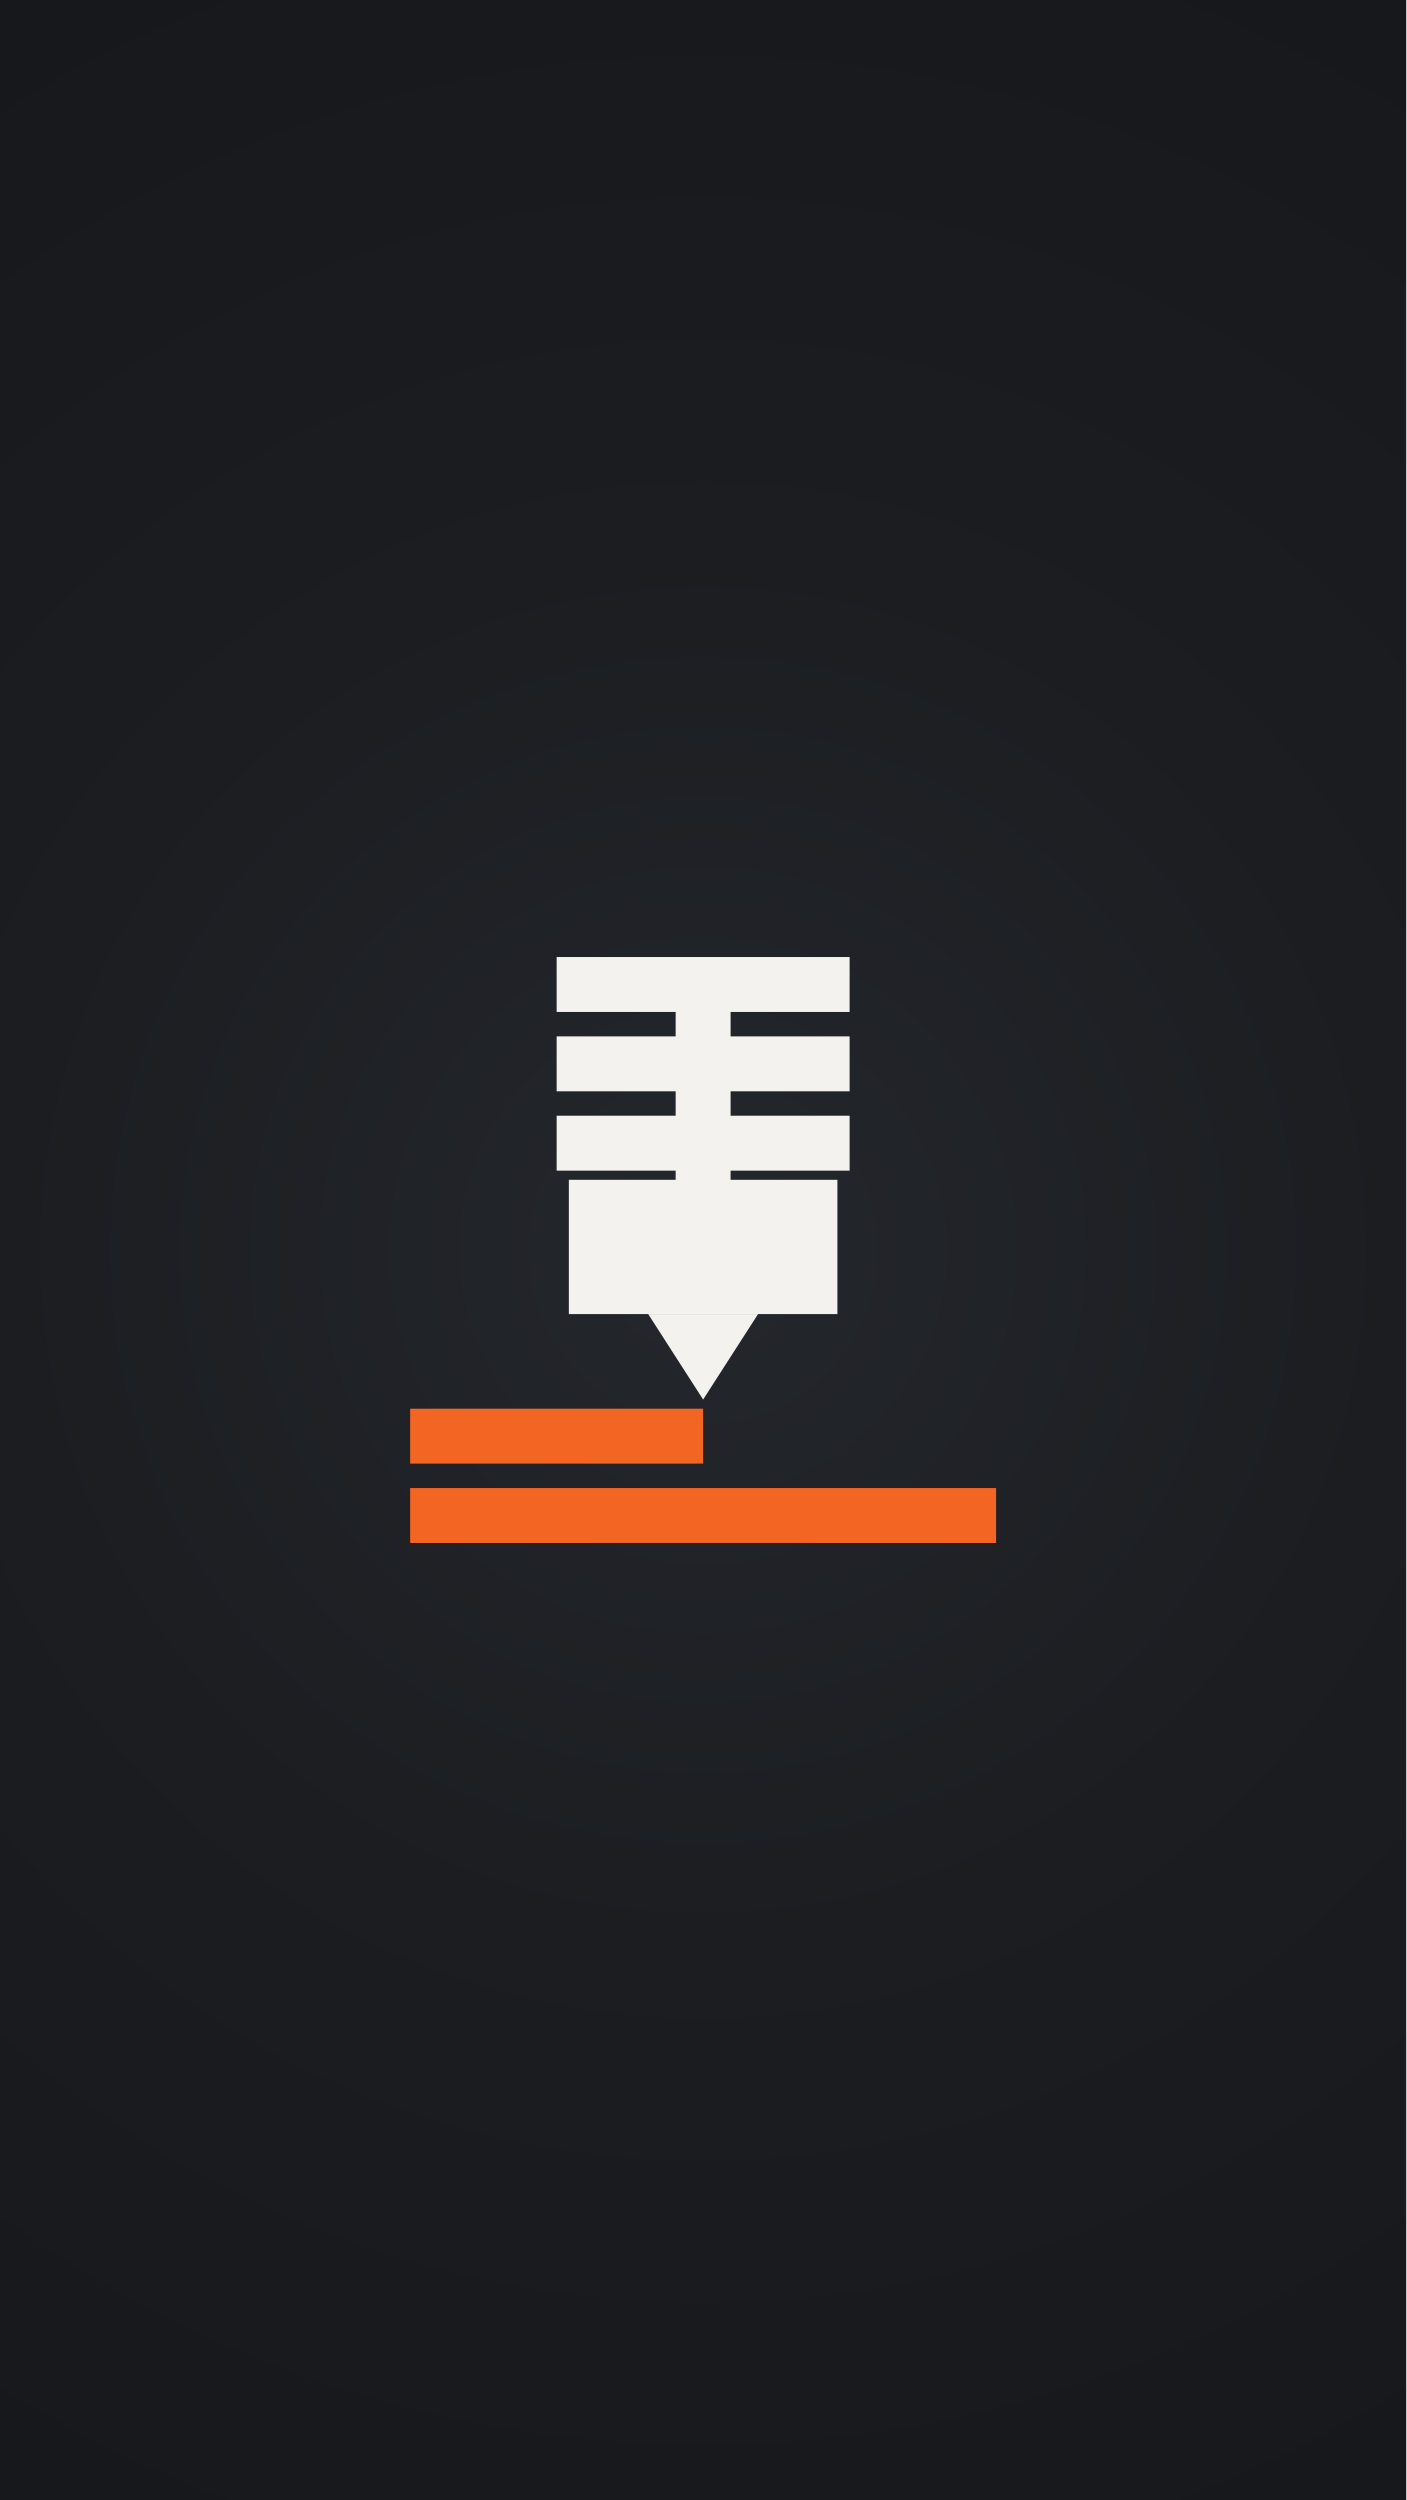
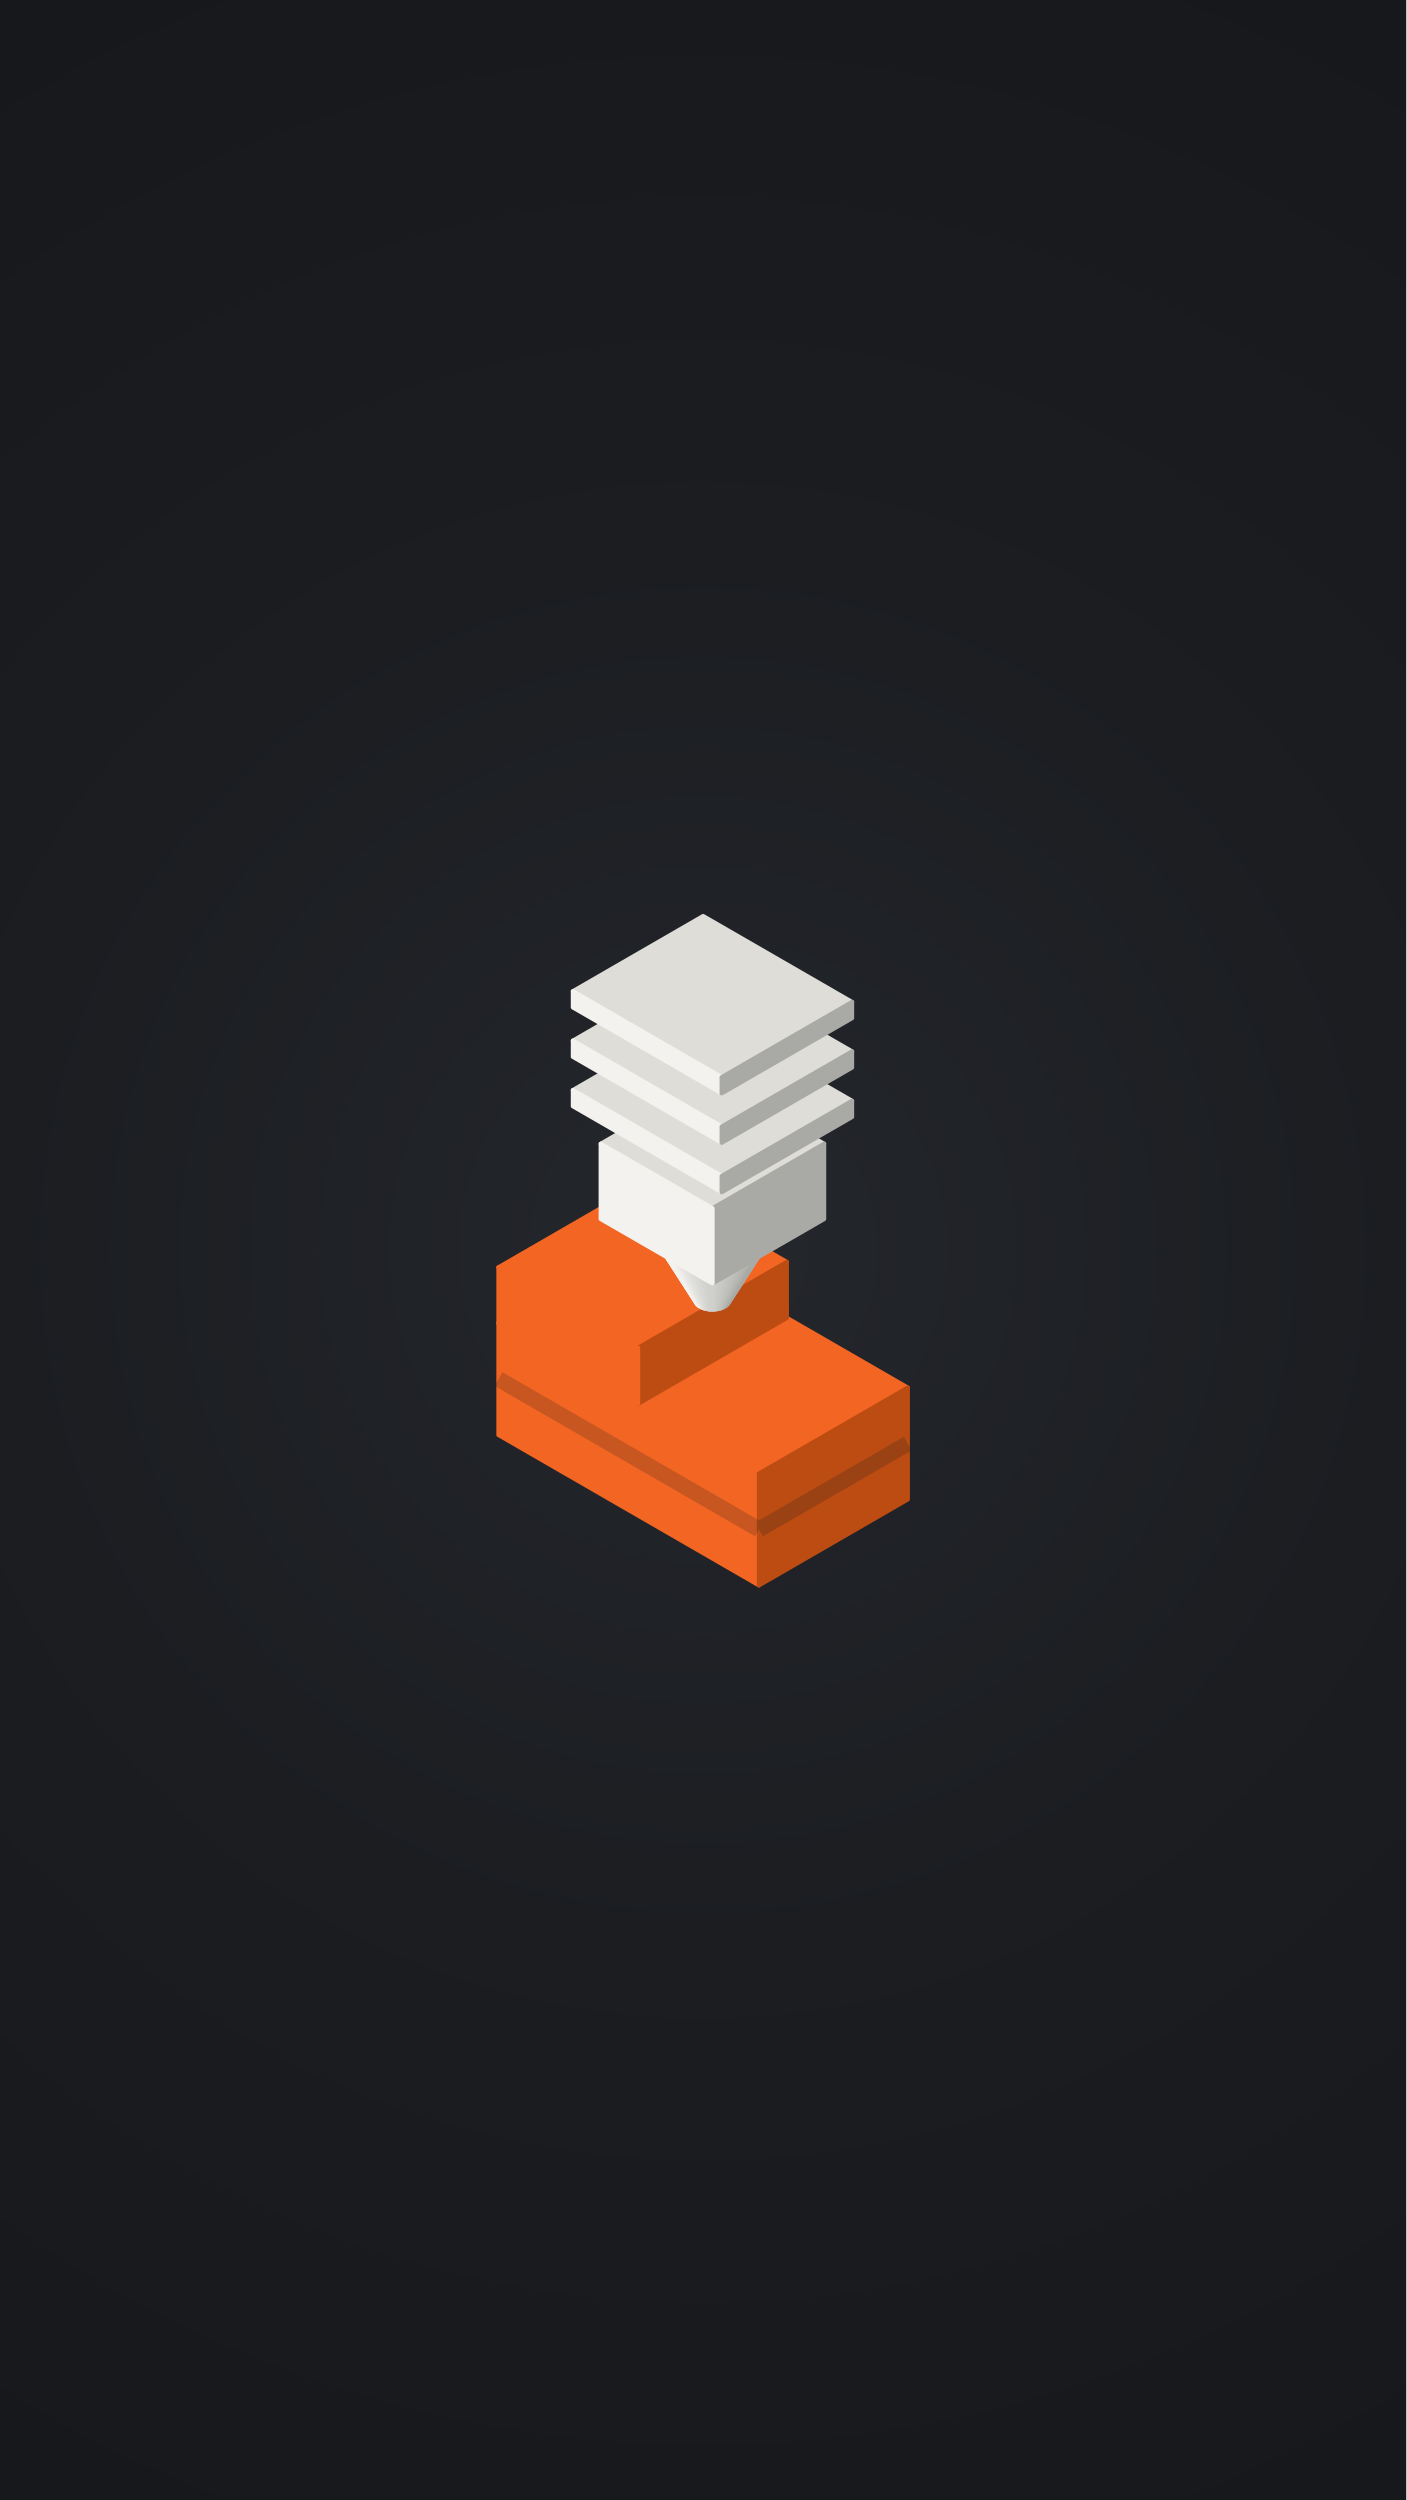
<svg xmlns="http://www.w3.org/2000/svg" viewBox="0 0 1080 1920">
  <defs>
    <radialGradient id="f-05-bastidores" cx="540" cy="960" r="1190.4" gradientUnits="userSpaceOnUse">
      <stop offset="0" stop-color="#24272C" />
      <stop offset=".45" stop-color="#1B1D21" />
      <stop offset="1" stop-color="#16171A" />
    </radialGradient>
  </defs>
  <rect width="1080" height="1920" fill="url(#f-05-bastidores)" />
  <g transform="translate(90 510) scale(9.375)">
-     <g transform="translate(0 4.25)">
-       <path d="M36 22H60" fill="none" stroke="#F3F2EE" stroke-width="4.5" stroke-linejoin="miter" stroke-miterlimit="4" />
-       <path d="M36 28.5H60" fill="none" stroke="#F3F2EE" stroke-width="4.5" stroke-linejoin="miter" stroke-miterlimit="4" />
-       <path d="M36 35H60" fill="none" stroke="#F3F2EE" stroke-width="4.5" stroke-linejoin="miter" stroke-miterlimit="4" />
-       <path d="M48 22V40" fill="none" stroke="#F3F2EE" stroke-width="4.5" stroke-linejoin="miter" stroke-miterlimit="4" />
-       <path d="M37 38H59V49H37Z" fill="#F3F2EE" />
-       <path d="M43.5 49H52.5L48 56Z" fill="#F3F2EE" />
-       <path d="M24 65.5H72" fill="none" stroke="#F26522" stroke-width="4.5" stroke-linejoin="miter" stroke-miterlimit="4" />
-       <path d="M24 59H48" fill="none" stroke="#F26522" stroke-width="4.5" stroke-linejoin="miter" stroke-miterlimit="4" />
+     <g transform="translate(48 65.79) scale(0.88)">
+       <path d="M-5.2 -21.4L19.05 -7.4L5.2 0.6L-19.05 -13.4Z" fill="#f26522" stroke="#f26522" stroke-width="0.4" stroke-linejoin="round" />
+       <path d="M-19.05 -3L5.2 11L5.2 0.6L-19.05 -13.4Z" fill="#f26522" stroke="#f26522" stroke-width="0.4" stroke-linejoin="round" />
+       <path d="M19.05 3L19.05 -7.4L5.2 0.6L5.2 11Z" fill="#bc4c12" stroke="#bc4c12" stroke-width="0.4" stroke-linejoin="round" />
+       <path d="M-19.05 -8.2L5.2 5.8M5.2 5.8L19.05 -2.2" fill="none" stroke="#1B1D21" stroke-opacity="0.2" stroke-width="1.47" />
+       <path d="M-5.2 -26.6L7.79 -19.1L-6.06 -11.1L-19.05 -18.6Z" fill="#f26522" stroke="#f26522" stroke-width="0.4" stroke-linejoin="round" />
+       <path d="M7.79 -13.9L7.79 -19.1L-6.06 -11.1L-6.06 -5.9Z" fill="#bc4c12" stroke="#bc4c12" stroke-width="0.4" stroke-linejoin="round" />
+       <path d="M-19.05 -13.4L-6.06 -5.9L-6.06 -11.1L-19.05 -18.6Z" fill="#f26522" stroke="#f26522" stroke-width="0.4" stroke-linejoin="round" />
+       <path d="M2.36 -15.29L2.31 -15.21L6.42 -21.61L6.62 -21.89Z" fill="#a9aaa6" stroke="#a9aaa6" stroke-width="0.4" stroke-linejoin="round" />
+       <path d="M-0.58 -15.21L-0.63 -15.29L-4.89 -21.89L-4.68 -21.61Z" fill="#f3f2ee" stroke="#f3f2ee" stroke-width="0.4" stroke-linejoin="round" />
+       <path d="M-0.51 -15.14L-0.58 -15.21L-4.68 -21.61L-4.44 -21.33Z" fill="#f3f2ee" stroke="#f3f2ee" stroke-width="0.4" stroke-linejoin="round" />
+       <path d="M2.31 -15.21L2.24 -15.14L6.17 -21.33L6.42 -21.61Z" fill="#a9aaa6" stroke="#a9aaa6" stroke-width="0.4" stroke-linejoin="round" />
+       <path d="M-0.44 -15.07L-0.51 -15.14L-4.44 -21.33L-4.15 -21.07Z" fill="#f3f2ee" stroke="#f3f2ee" stroke-width="0.4" stroke-linejoin="round" />
+       <path d="M2.24 -15.14L2.17 -15.07L5.88 -21.07L6.17 -21.33Z" fill="#a9aaa6" stroke="#a9aaa6" stroke-width="0.4" stroke-linejoin="round" />
+       <path d="M-0.35 -15.01L-0.44 -15.07L-4.15 -21.07L-3.83 -20.83Z" fill="#f3f2ee" stroke="#f3f2ee" stroke-width="0.4" stroke-linejoin="round" />
+       <path d="M2.17 -15.07L2.09 -15.01L5.56 -20.83L5.88 -21.07Z" fill="#a9aaa6" stroke="#a9aaa6" stroke-width="0.4" stroke-linejoin="round" />
+       <path d="M-0.26 -14.95L-0.35 -15.01L-3.83 -20.83L-3.46 -20.6Z" fill="#f3f2ee" stroke="#f3f2ee" stroke-width="0.4" stroke-linejoin="round" />
+       <path d="M2.09 -15.01L1.99 -14.95L5.2 -20.6L5.56 -20.83Z" fill="#a9aaa6" stroke="#a9aaa6" stroke-width="0.4" stroke-linejoin="round" />
+       <path d="M1.99 -14.95L1.89 -14.9L4.8 -20.39L5.2 -20.6Z" fill="#acada9" stroke="#acada9" stroke-width="0.4" stroke-linejoin="round" />
+       <path d="M-0.16 -14.9L-0.26 -14.95L-3.46 -20.6L-3.07 -20.39Z" fill="#f0efeb" stroke="#f0efeb" stroke-width="0.4" stroke-linejoin="round" />
+       <path d="M1.89 -14.9L1.78 -14.85L4.38 -20.2L4.8 -20.39Z" fill="#b2b2ae" stroke="#b2b2ae" stroke-width="0.4" stroke-linejoin="round" />
+       <path d="M-0.05 -14.85L-0.16 -14.9L-3.07 -20.39L-2.65 -20.2Z" fill="#eaeae6" stroke="#eaeae6" stroke-width="0.4" stroke-linejoin="round" />
+       <path d="M5.2 -20.6L4.8 -20.39L4.38 -20.2L3.93 -20.04L3.45 -19.9L2.96 -19.78L2.45 -19.68L1.93 -19.62L1.4 -19.58L0.87 -19.56L0.33 -19.58L-0.2 -19.62L-0.72 -19.68L-1.23 -19.78L-1.72 -19.9L-2.2 -20.04L-2.65 -20.2L-3.07 -20.39L-3.46 -20.6L-3.83 -20.83L-4.15 -21.07L-4.44 -21.33L-4.68 -21.61L-4.89 -21.89L-5.05 -22.18L-5.16 -22.49L-5.23 -22.79L-5.26 -23.1L-5.23 -23.41L-5.16 -23.71L-5.05 -24.02L-4.89 -24.31L-4.68 -24.59L-4.44 -24.87L-4.15 -25.13L-3.83 -25.37L-3.46 -25.6L-3.07 -25.81L-2.65 -26L-2.2 -26.16L-1.72 -26.3L-1.23 -26.42L-0.72 -26.52L-0.2 -26.58L0.33 -26.62L0.87 -26.64L1.4 -26.62L1.93 -26.58L2.45 -26.52L2.96 -26.42L3.45 -26.3L3.93 -26.16L4.38 -26L4.8 -25.81L5.2 -25.6L5.56 -25.37L5.88 -25.13L6.17 -24.87L6.42 -24.59L6.62 -24.31L6.78 -24.02L6.9 -23.71L6.97 -23.41L6.99 -23.1L6.97 -22.79L6.9 -22.49L6.78 -22.18L6.62 -21.89L6.42 -21.61L6.17 -21.33L5.88 -21.07L5.56 -20.83Z" fill="#deddd8" stroke="#deddd8" stroke-width="0.4" stroke-linejoin="round" />
+       <path d="M1.78 -14.85L1.66 -14.8L3.93 -20.04L4.38 -20.2Z" fill="#b6b7b3" stroke="#b6b7b3" stroke-width="0.4" stroke-linejoin="round" />
+       <path d="M0.07 -14.8L-0.05 -14.85L-2.65 -20.2L-2.2 -20.04Z" fill="#e6e5e1" stroke="#e6e5e1" stroke-width="0.4" stroke-linejoin="round" />
+       <path d="M1.66 -14.8L1.54 -14.77L3.45 -19.9L3.93 -20.04Z" fill="#bbbbb7" stroke="#bbbbb7" stroke-width="0.4" stroke-linejoin="round" />
+       <path d="M0.19 -14.77L0.07 -14.8L-2.2 -20.04L-1.72 -19.9Z" fill="#e1e1dd" stroke="#e1e1dd" stroke-width="0.4" stroke-linejoin="round" />
+       <path d="M1.54 -14.77L1.41 -14.74L2.96 -19.78L3.45 -19.9Z" fill="#bfbfbb" stroke="#bfbfbb" stroke-width="0.4" stroke-linejoin="round" />
+       <path d="M0.32 -14.74L0.19 -14.77L-1.72 -19.9L-1.23 -19.78Z" fill="#ddddd9" stroke="#ddddd9" stroke-width="0.4" stroke-linejoin="round" />
+       <path d="M1.41 -14.74L1.28 -14.71L2.45 -19.68L2.96 -19.78Z" fill="#c2c3bf" stroke="#c2c3bf" stroke-width="0.4" stroke-linejoin="round" />
+       <path d="M0.45 -14.71L0.32 -14.74L-1.23 -19.78L-0.72 -19.68Z" fill="#dad9d5" stroke="#dad9d5" stroke-width="0.4" stroke-linejoin="round" />
+       <path d="M1.28 -14.71L1.14 -14.69L1.93 -19.62L2.45 -19.68Z" fill="#c6c6c2" stroke="#c6c6c2" stroke-width="0.4" stroke-linejoin="round" />
+       <path d="M0.59 -14.69L0.45 -14.71L-0.72 -19.68L-0.2 -19.62Z" fill="#d6d6d2" stroke="#d6d6d2" stroke-width="0.4" stroke-linejoin="round" />
+       <path d="M1.14 -14.69L1 -14.68L1.4 -19.58L1.93 -19.62Z" fill="#c9c9c5" stroke="#c9c9c5" stroke-width="0.4" stroke-linejoin="round" />
+       <path d="M0.73 -14.68L0.59 -14.69L-0.2 -19.62L0.33 -19.58Z" fill="#d3d3cf" stroke="#d3d3cf" stroke-width="0.4" stroke-linejoin="round" />
+       <path d="M1 -14.68L0.87 -14.68L0.87 -19.56L1.4 -19.58Z" fill="#ccccc8" stroke="#ccccc8" stroke-width="0.4" stroke-linejoin="round" />
+       <path d="M0.87 -14.68L0.73 -14.68L0.33 -19.58L0.87 -19.56Z" fill="#d0d0cc" stroke="#d0d0cc" stroke-width="0.4" stroke-linejoin="round" />
+       <path d="M0.87 -36.1L11.26 -30.1L0.87 -24.1L-9.53 -30.1Z" fill="#deddd8" stroke="#deddd8" stroke-width="0.4" stroke-linejoin="round" />
+       <path d="M11.26 -23.1L11.26 -30.1L0.87 -24.1L0.87 -17.1Z" fill="#a9aaa6" stroke="#a9aaa6" stroke-width="0.4" stroke-linejoin="round" />
+       <path d="M-9.53 -23.1L0.87 -17.1L0.87 -24.1L-9.53 -30.1Z" fill="#f3f2ee" stroke="#f3f2ee" stroke-width="0.4" stroke-linejoin="round" />
+       <path d="M-1.82 -29.96L-1.83 -30.1L-1.83 -44.1L-1.82 -43.96Z" fill="#3a3d44" stroke="#3a3d44" stroke-width="0.4" stroke-linejoin="round" />
+       <path d="M3.56 -30.1L3.55 -29.96L3.55 -43.96L3.56 -44.1Z" fill="#1f2125" stroke="#1f2125" stroke-width="0.4" stroke-linejoin="round" />
+       <path d="M-1.79 -29.83L-1.82 -29.96L-1.82 -43.96L-1.79 -43.83Z" fill="#3a3d44" stroke="#3a3d44" stroke-width="0.4" stroke-linejoin="round" />
+       <path d="M3.55 -29.96L3.52 -29.83L3.52 -43.83L3.55 -43.96Z" fill="#1f2125" stroke="#1f2125" stroke-width="0.4" stroke-linejoin="round" />
+       <path d="M-1.74 -29.7L-1.79 -29.83L-1.79 -43.83L-1.74 -43.7Z" fill="#3a3d44" stroke="#3a3d44" stroke-width="0.4" stroke-linejoin="round" />
+       <path d="M3.52 -29.83L3.47 -29.7L3.47 -43.7L3.52 -43.83Z" fill="#1f2125" stroke="#1f2125" stroke-width="0.4" stroke-linejoin="round" />
+       <path d="M-1.67 -29.57L-1.74 -29.7L-1.74 -43.7L-1.67 -43.57Z" fill="#3a3d44" stroke="#3a3d44" stroke-width="0.4" stroke-linejoin="round" />
+       <path d="M3.47 -29.7L3.4 -29.57L3.4 -43.57L3.47 -43.7Z" fill="#1f2125" stroke="#1f2125" stroke-width="0.4" stroke-linejoin="round" />
+       <path d="M-1.58 -29.44L-1.67 -29.57L-1.67 -43.57L-1.58 -43.44Z" fill="#3a3d44" stroke="#3a3d44" stroke-width="0.4" stroke-linejoin="round" />
+       <path d="M3.4 -29.57L3.31 -29.44L3.31 -43.44L3.4 -43.57Z" fill="#1f2125" stroke="#1f2125" stroke-width="0.4" stroke-linejoin="round" />
+       <path d="M-1.47 -29.32L-1.58 -29.44L-1.58 -43.44L-1.47 -43.32Z" fill="#3a3d44" stroke="#3a3d44" stroke-width="0.4" stroke-linejoin="round" />
+       <path d="M3.31 -29.44L3.2 -29.32L3.2 -43.32L3.31 -43.44Z" fill="#1f2125" stroke="#1f2125" stroke-width="0.4" stroke-linejoin="round" />
+       <path d="M-1.34 -29.21L-1.47 -29.32L-1.47 -43.32L-1.34 -43.21Z" fill="#3a3d44" stroke="#3a3d44" stroke-width="0.4" stroke-linejoin="round" />
+       <path d="M3.2 -29.32L3.07 -29.21L3.07 -43.21L3.2 -43.32Z" fill="#1f2125" stroke="#1f2125" stroke-width="0.4" stroke-linejoin="round" />
+       <path d="M-1.2 -29.1L-1.34 -29.21L-1.34 -43.21L-1.2 -43.1Z" fill="#3a3d44" stroke="#3a3d44" stroke-width="0.4" stroke-linejoin="round" />
+       <path d="M3.07 -29.21L2.93 -29.1L2.93 -43.1L3.07 -43.21Z" fill="#1f2125" stroke="#1f2125" stroke-width="0.4" stroke-linejoin="round" />
+       <path d="M-1.04 -29L-1.2 -29.1L-1.2 -43.1L-1.04 -43Z" fill="#3a3d44" stroke="#3a3d44" stroke-width="0.4" stroke-linejoin="round" />
+       <path d="M2.93 -29.1L2.77 -29L2.77 -43L2.93 -43.1Z" fill="#1f2125" stroke="#1f2125" stroke-width="0.4" stroke-linejoin="round" />
+       <path d="M2.77 -29L2.6 -28.91L2.6 -42.91L2.77 -43Z" fill="#202226" stroke="#202226" stroke-width="0.4" stroke-linejoin="round" />
+       <path d="M-0.87 -28.91L-1.04 -29L-1.04 -43L-0.87 -42.91Z" fill="#393c43" stroke="#393c43" stroke-width="0.4" stroke-linejoin="round" />
+       <path d="M2.6 -28.91L2.41 -28.83L2.41 -42.83L2.6 -42.91Z" fill="#222429" stroke="#222429" stroke-width="0.4" stroke-linejoin="round" />
+       <path d="M-0.68 -28.83L-0.87 -28.91L-0.87 -42.91L-0.68 -42.83Z" fill="#373a40" stroke="#373a40" stroke-width="0.4" stroke-linejoin="round" />
+       <path d="M2.41 -28.83L2.21 -28.75L2.21 -42.75L2.41 -42.83Z" fill="#24262b" stroke="#24262b" stroke-width="0.4" stroke-linejoin="round" />
+       <path d="M-0.48 -28.75L-0.68 -28.83L-0.68 -42.83L-0.48 -42.75Z" fill="#35383e" stroke="#35383e" stroke-width="0.4" stroke-linejoin="round" />
+       <path d="M2.21 -28.75L2 -28.69L2 -42.69L2.21 -42.75Z" fill="#25282c" stroke="#25282c" stroke-width="0.4" stroke-linejoin="round" />
+       <path d="M-0.27 -28.69L-0.48 -28.75L-0.48 -42.75L-0.27 -42.69Z" fill="#34363d" stroke="#34363d" stroke-width="0.4" stroke-linejoin="round" />
+       <path d="M2 -28.69L1.79 -28.64L1.79 -42.64L2 -42.69Z" fill="#27292e" stroke="#27292e" stroke-width="0.4" stroke-linejoin="round" />
+       <path d="M-0.06 -28.64L-0.27 -28.69L-0.27 -42.69L-0.06 -42.64Z" fill="#32353b" stroke="#32353b" stroke-width="0.4" stroke-linejoin="round" />
+       <path d="M1.79 -28.64L1.56 -28.6L1.56 -42.6L1.79 -42.64Z" fill="#282b30" stroke="#282b30" stroke-width="0.4" stroke-linejoin="round" />
+       <path d="M0.17 -28.6L-0.06 -28.64L-0.06 -42.64L0.17 -42.6Z" fill="#313339" stroke="#313339" stroke-width="0.4" stroke-linejoin="round" />
+       <path d="M1.56 -28.6L1.33 -28.57L1.33 -42.57L1.56 -42.6Z" fill="#2a2c31" stroke="#2a2c31" stroke-width="0.4" stroke-linejoin="round" />
+       <path d="M0.4 -28.57L0.17 -28.6L0.17 -42.6L0.4 -42.57Z" fill="#2f3238" stroke="#2f3238" stroke-width="0.4" stroke-linejoin="round" />
+       <path d="M1.33 -28.57L1.1 -28.55L1.1 -42.55L1.33 -42.57Z" fill="#2b2d32" stroke="#2b2d32" stroke-width="0.4" stroke-linejoin="round" />
+       <path d="M0.63 -28.55L0.4 -28.57L0.4 -42.57L0.63 -42.55Z" fill="#2e3137" stroke="#2e3137" stroke-width="0.4" stroke-linejoin="round" />
+       <path d="M1.1 -28.55L0.87 -28.54L0.87 -42.54L1.1 -42.55Z" fill="#2c2e34" stroke="#2c2e34" stroke-width="0.4" stroke-linejoin="round" />
+       <path d="M0.87 -28.54L0.63 -28.55L0.63 -42.55L0.87 -42.54Z" fill="#2d3035" stroke="#2d3035" stroke-width="0.4" stroke-linejoin="round" />
+       <path d="M2.77 -43L2.6 -42.91L2.41 -42.83L2.21 -42.75L2 -42.69L1.79 -42.64L1.56 -42.6L1.33 -42.57L1.1 -42.55L0.87 -42.54L0.63 -42.55L0.4 -42.57L0.17 -42.6L-0.06 -42.64L-0.27 -42.69L-0.48 -42.75L-0.68 -42.83L-0.87 -42.91L-1.04 -43L-1.2 -43.1L-1.34 -43.21L-1.47 -43.32L-1.58 -43.44L-1.67 -43.57L-1.74 -43.7L-1.79 -43.83L-1.82 -43.96L-1.83 -44.1L-1.82 -44.24L-1.79 -44.37L-1.74 -44.5L-1.67 -44.63L-1.58 -44.76L-1.47 -44.88L-1.34 -44.99L-1.2 -45.1L-1.04 -45.2L-0.87 -45.29L-0.68 -45.37L-0.48 -45.45L-0.27 -45.51L-0.06 -45.56L0.17 -45.6L0.4 -45.63L0.63 -45.65L0.87 -45.66L1.1 -45.65L1.33 -45.63L1.56 -45.6L1.79 -45.56L2 -45.51L2.21 -45.45L2.41 -45.37L2.6 -45.29L2.77 -45.2L2.93 -45.1L3.07 -44.99L3.2 -44.88L3.31 -44.76L3.4 -44.63L3.47 -44.5L3.52 -44.37L3.55 -44.24L3.56 -44.1L3.55 -43.96L3.52 -43.83L3.47 -43.7L3.4 -43.57L3.31 -43.44L3.2 -43.32L3.07 -43.21L2.93 -43.1Z" fill="#2c2f35" stroke="#2c2f35" stroke-width="0.4" stroke-linejoin="round" />
+       <path d="M0 -42.1L13.86 -34.1L1.73 -27.1L-12.12 -35.1Z" fill="#deddd8" stroke="#deddd8" stroke-width="0.4" stroke-linejoin="round" />
+       <path d="M-12.12 -33.6L1.73 -25.6L1.73 -27.1L-12.12 -35.1Z" fill="#f3f2ee" stroke="#f3f2ee" stroke-width="0.4" stroke-linejoin="round" />
+       <path d="M13.86 -32.6L13.86 -34.1L1.73 -27.1L1.73 -25.6Z" fill="#a9aaa6" stroke="#a9aaa6" stroke-width="0.4" stroke-linejoin="round" />
+       <path d="M0 -46.7L13.86 -38.7L1.73 -31.7L-12.12 -39.7Z" fill="#deddd8" stroke="#deddd8" stroke-width="0.4" stroke-linejoin="round" />
+       <path d="M-12.12 -38.2L1.73 -30.2L1.73 -31.7L-12.12 -39.7Z" fill="#f3f2ee" stroke="#f3f2ee" stroke-width="0.4" stroke-linejoin="round" />
+       <path d="M13.86 -37.2L13.86 -38.7L1.73 -31.7L1.73 -30.2Z" fill="#a9aaa6" stroke="#a9aaa6" stroke-width="0.4" stroke-linejoin="round" />
+       <path d="M0 -51.3L13.86 -43.3L1.73 -36.3L-12.12 -44.3Z" fill="#deddd8" stroke="#deddd8" stroke-width="0.4" stroke-linejoin="round" />
+       <path d="M-12.12 -42.8L1.73 -34.8L1.73 -36.3L-12.12 -44.3Z" fill="#f3f2ee" stroke="#f3f2ee" stroke-width="0.4" stroke-linejoin="round" />
+       <path d="M13.86 -41.8L13.86 -43.3L1.73 -36.3L1.73 -34.8Z" fill="#a9aaa6" stroke="#a9aaa6" stroke-width="0.4" stroke-linejoin="round" />
    </g>
  </g>
</svg>
